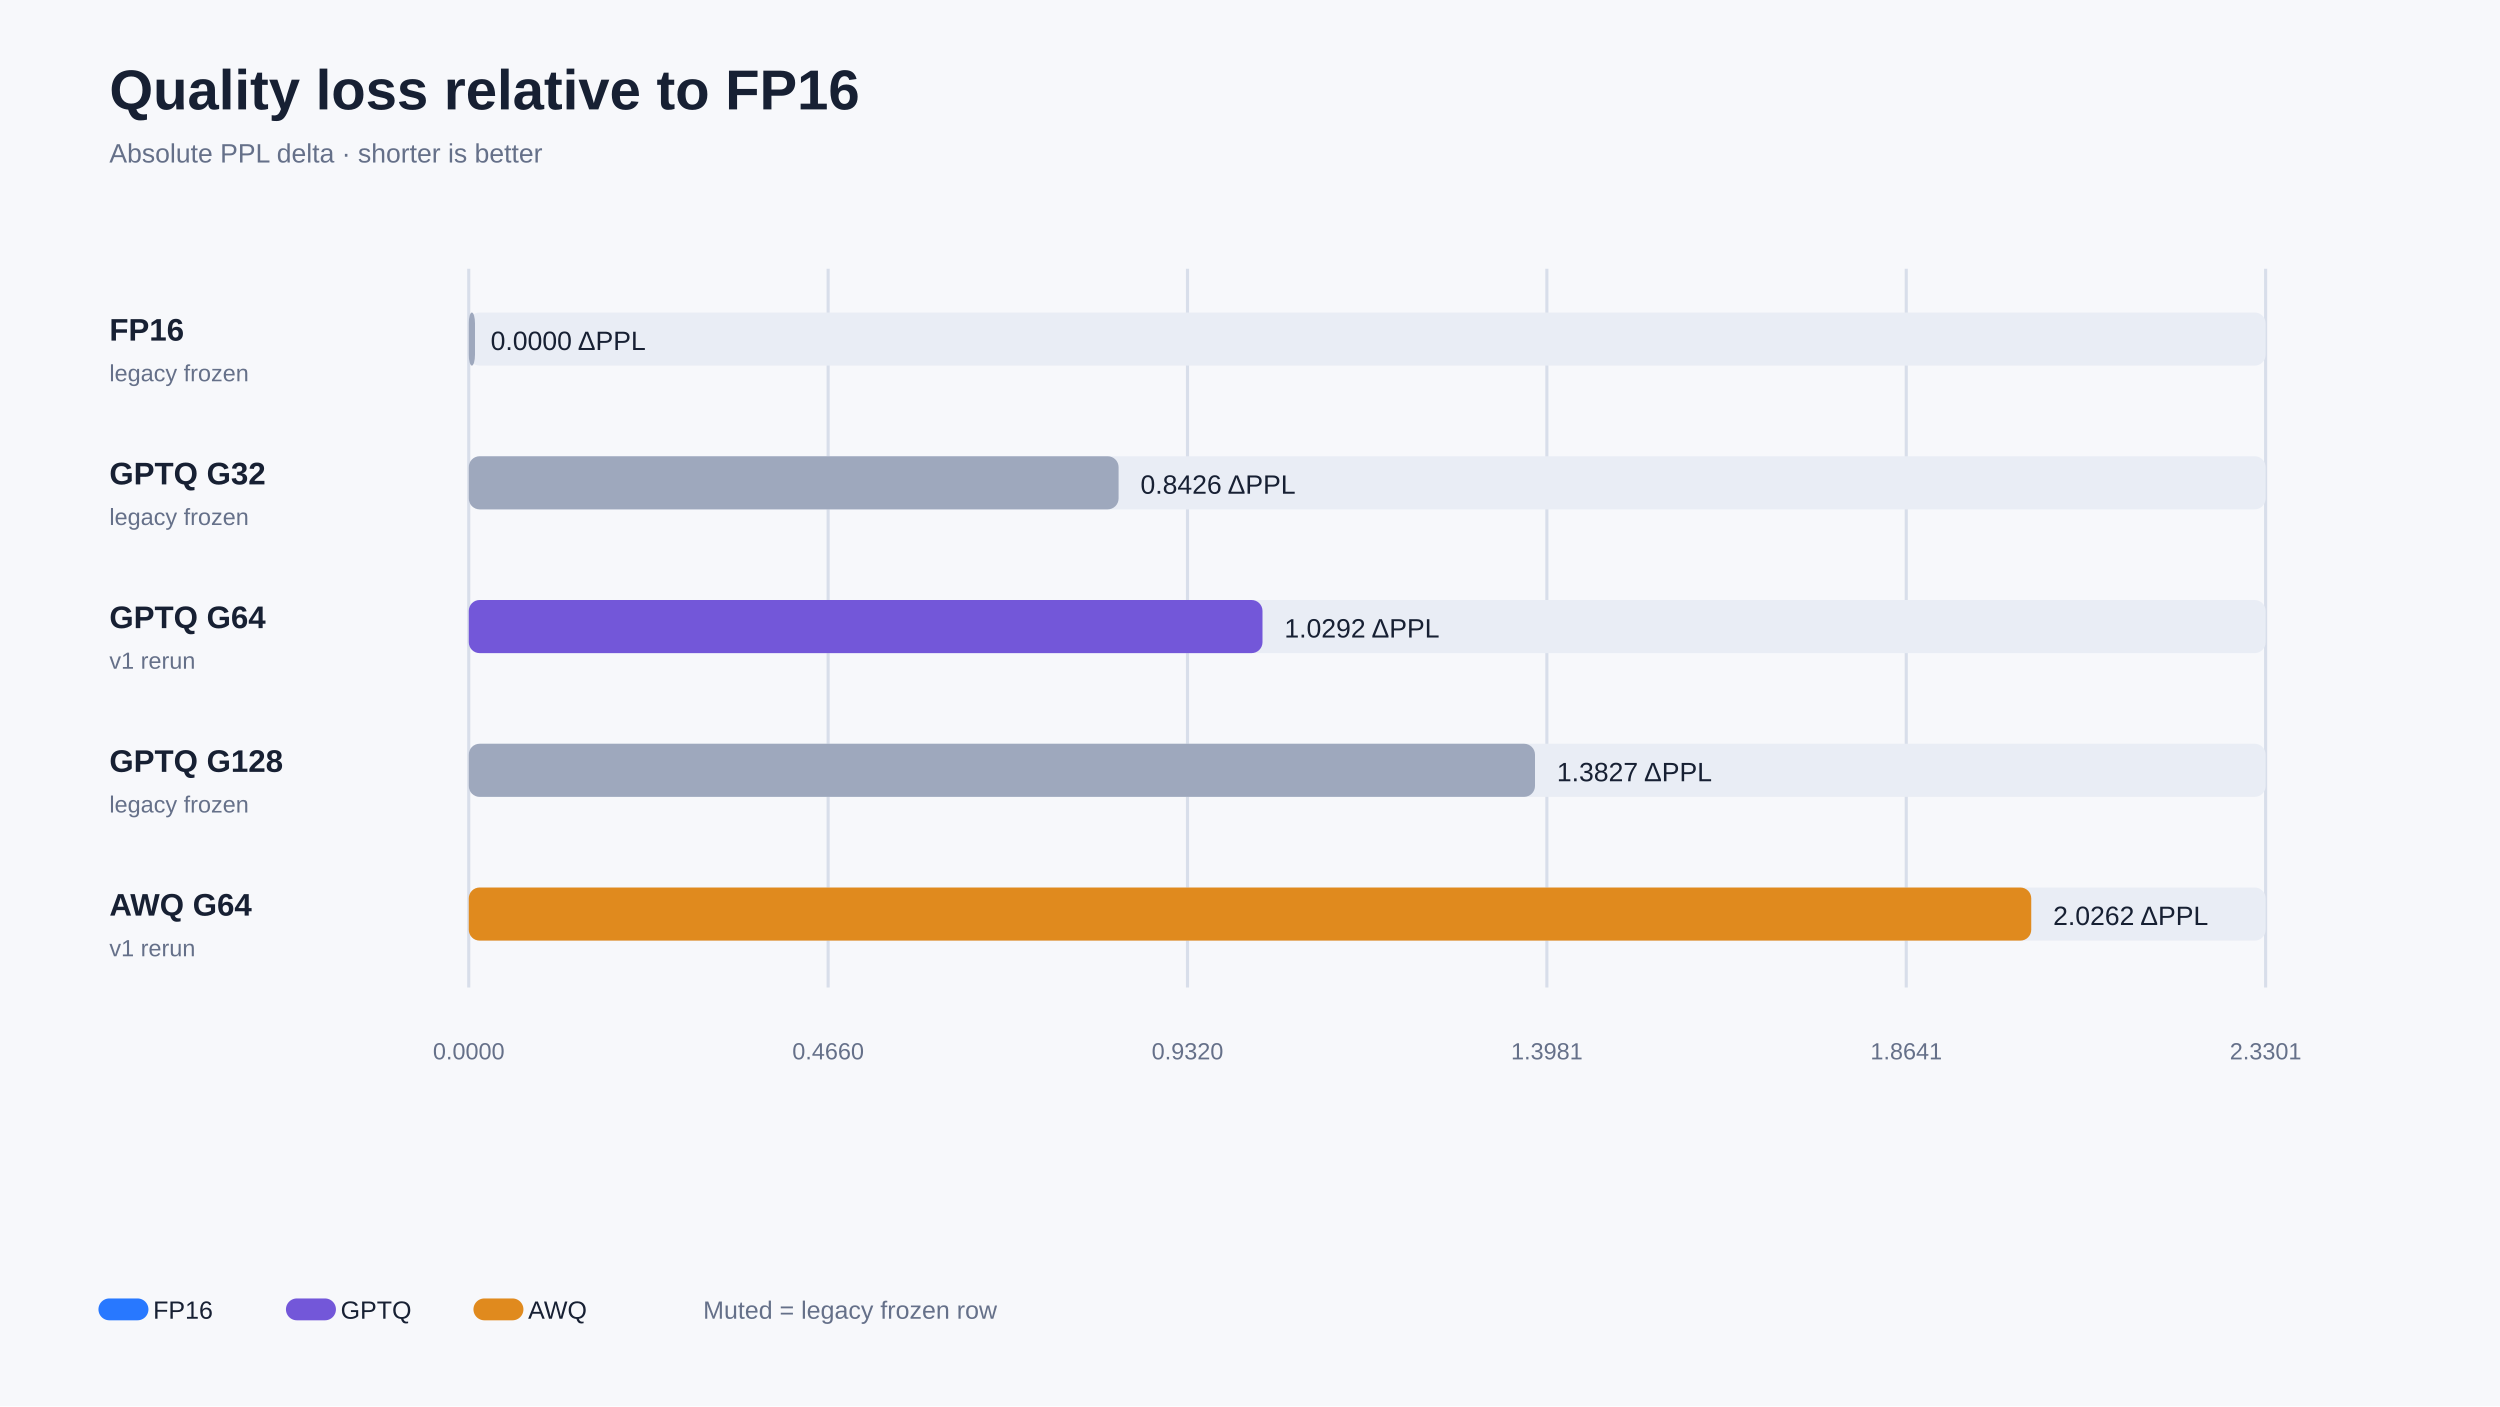
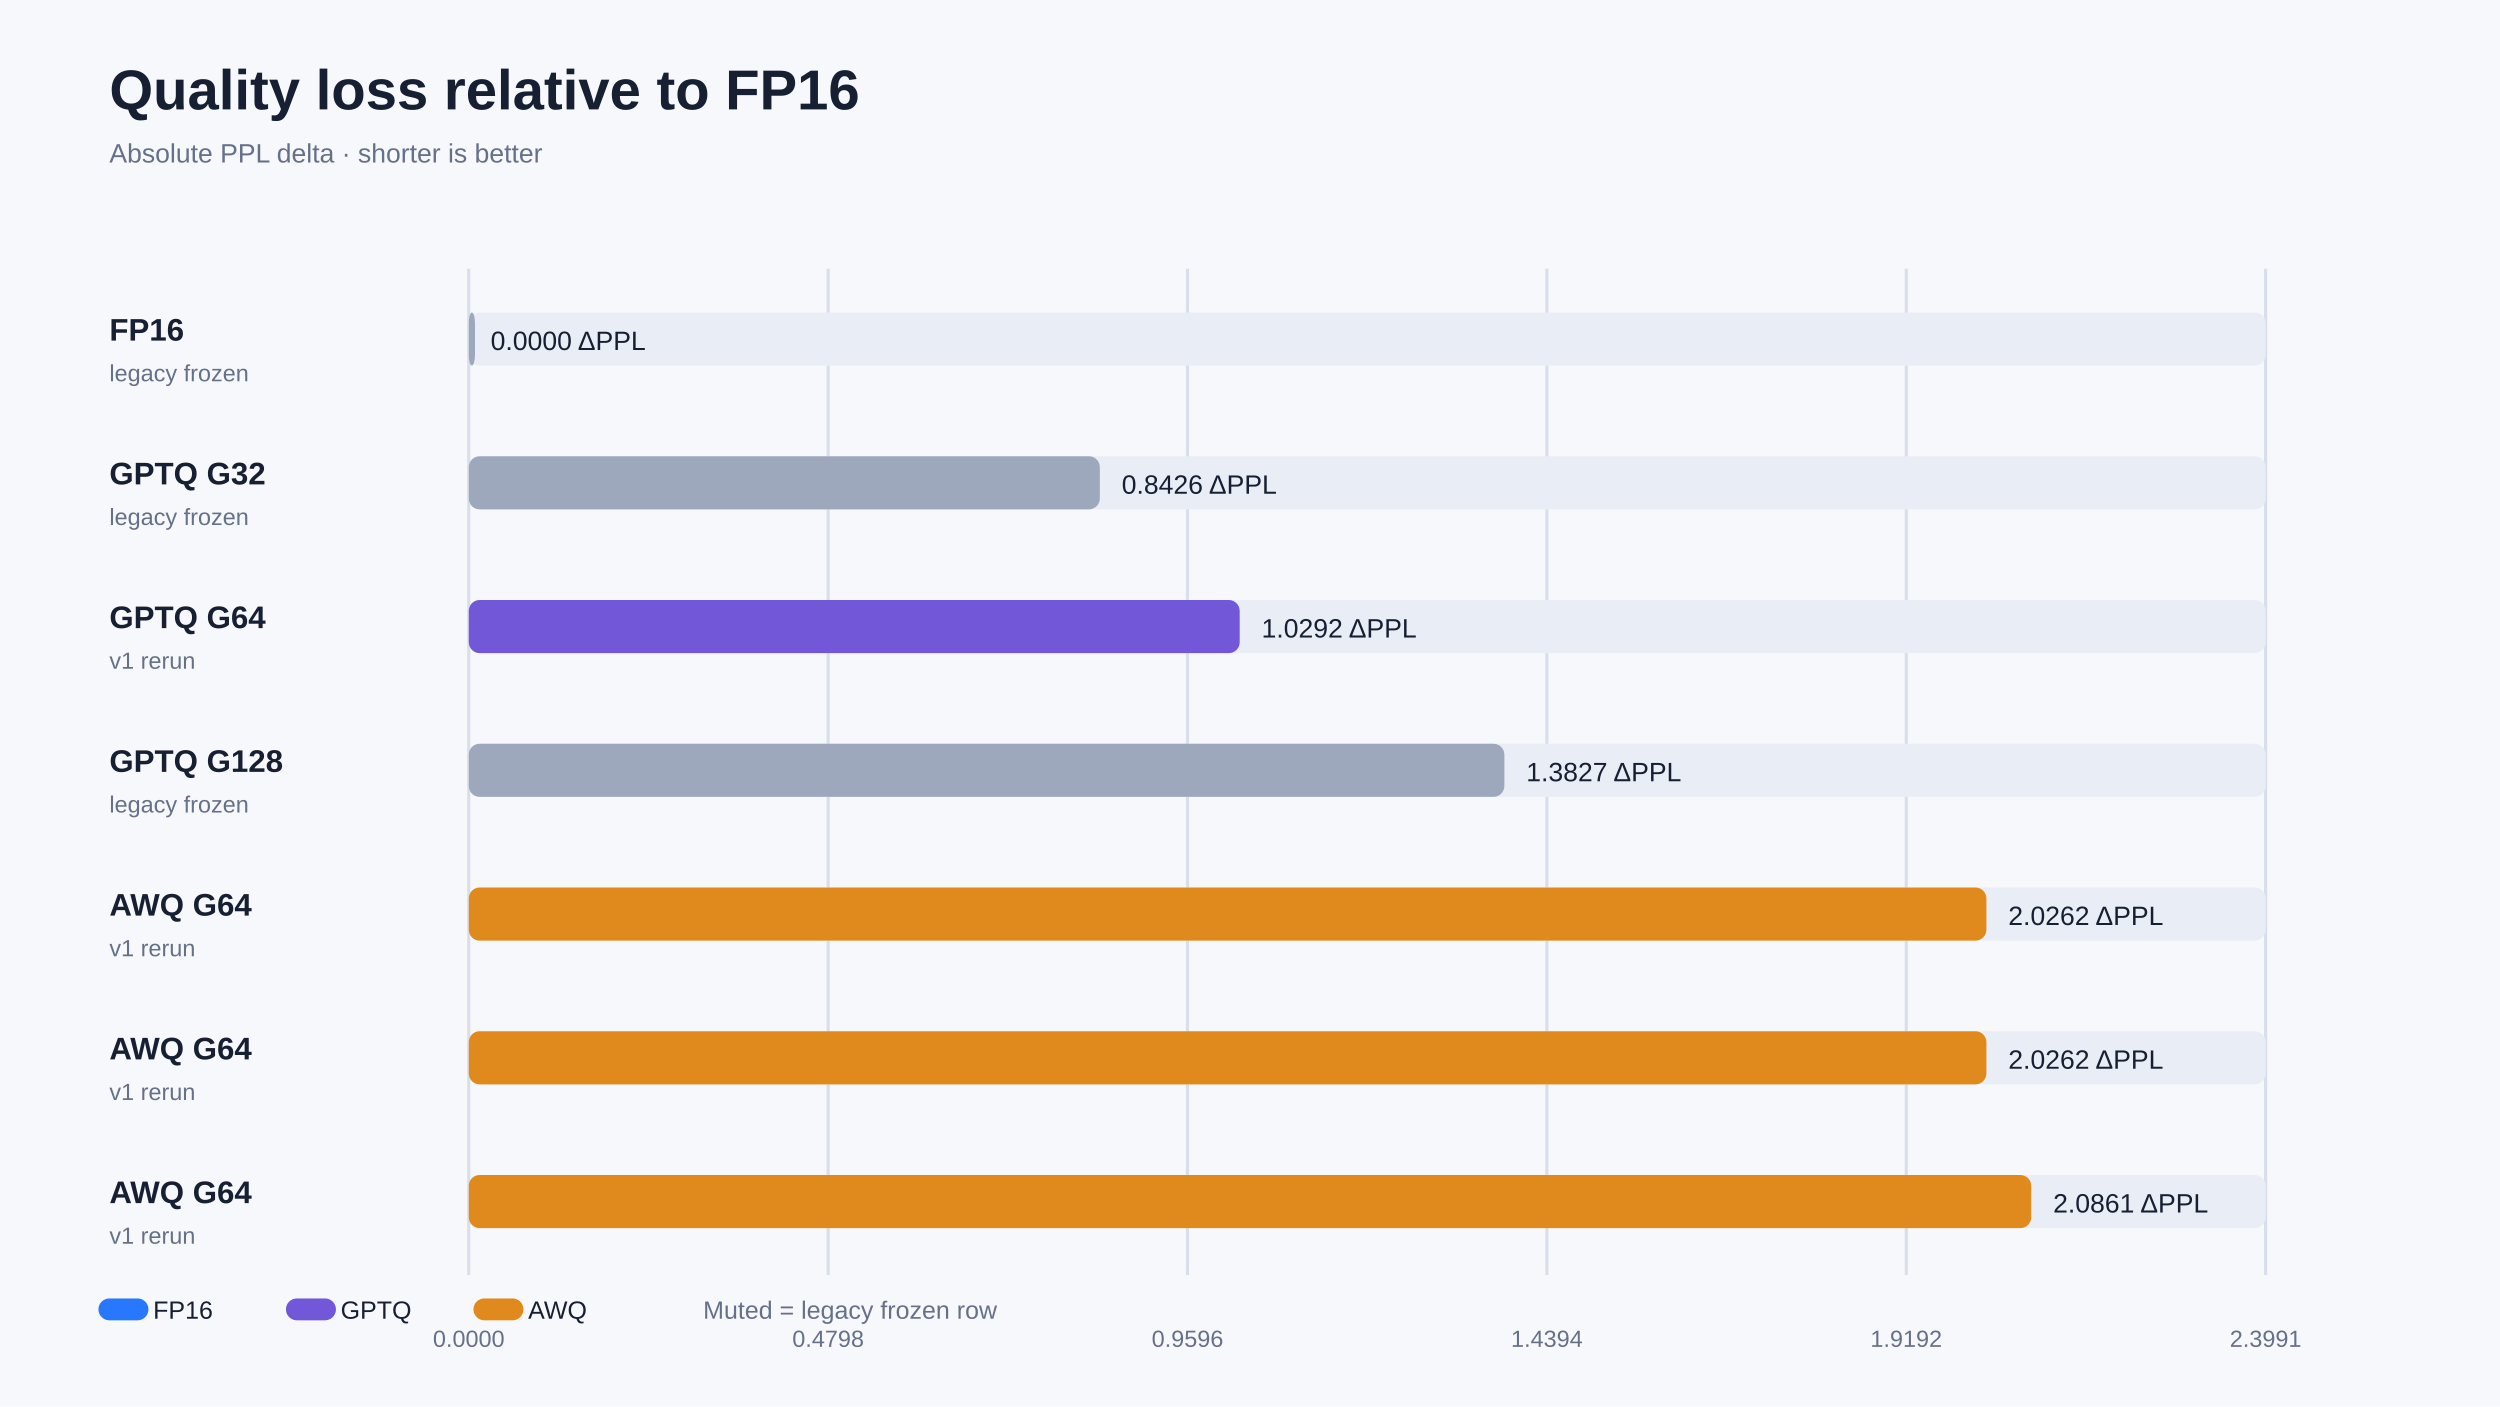
<svg xmlns="http://www.w3.org/2000/svg" width="1600" height="900" viewBox="0 0 1600 900">
  <rect width="100%" height="100%" fill="#f7f8fb" />
  <text x="70" y="70" font-family="Segoe UI, Arial, sans-serif" font-size="36" font-weight="700" fill="#172033">Quality loss relative to FP16</text>
  <text x="70" y="104" font-family="Segoe UI, Arial, sans-serif" font-size="17" fill="#657089">Absolute PPL delta · shorter is better</text>
-   <line x1="300.0" y1="172" x2="300.0" y2="632" stroke="#d8deea" stroke-width="2" />
-   <text x="300.0" y="678" text-anchor="middle" font-family="Segoe UI, Arial, sans-serif" font-size="15" fill="#657089">0.0000</text>
-   <line x1="530.0" y1="172" x2="530.0" y2="632" stroke="#d8deea" stroke-width="2" />
-   <text x="530.0" y="678" text-anchor="middle" font-family="Segoe UI, Arial, sans-serif" font-size="15" fill="#657089">0.4660</text>
-   <line x1="760.0" y1="172" x2="760.0" y2="632" stroke="#d8deea" stroke-width="2" />
-   <text x="760.0" y="678" text-anchor="middle" font-family="Segoe UI, Arial, sans-serif" font-size="15" fill="#657089">0.9320</text>
-   <line x1="990.0" y1="172" x2="990.0" y2="632" stroke="#d8deea" stroke-width="2" />
-   <text x="990.0" y="678" text-anchor="middle" font-family="Segoe UI, Arial, sans-serif" font-size="15" fill="#657089">1.3981</text>
-   <line x1="1220.0" y1="172" x2="1220.0" y2="632" stroke="#d8deea" stroke-width="2" />
-   <text x="1220.0" y="678" text-anchor="middle" font-family="Segoe UI, Arial, sans-serif" font-size="15" fill="#657089">1.8641</text>
-   <line x1="1450.0" y1="172" x2="1450.0" y2="632" stroke="#d8deea" stroke-width="2" />
-   <text x="1450.0" y="678" text-anchor="middle" font-family="Segoe UI, Arial, sans-serif" font-size="15" fill="#657089">2.3301</text>
+   <line x1="300.0" y1="172" x2="300.0" y2="816" stroke="#d8deea" stroke-width="2" />
+   <text x="300.0" y="862" text-anchor="middle" font-family="Segoe UI, Arial, sans-serif" font-size="15" fill="#657089">0.0000</text>
+   <line x1="530.0" y1="172" x2="530.0" y2="816" stroke="#d8deea" stroke-width="2" />
+   <text x="530.0" y="862" text-anchor="middle" font-family="Segoe UI, Arial, sans-serif" font-size="15" fill="#657089">0.4798</text>
+   <line x1="760.0" y1="172" x2="760.0" y2="816" stroke="#d8deea" stroke-width="2" />
+   <text x="760.0" y="862" text-anchor="middle" font-family="Segoe UI, Arial, sans-serif" font-size="15" fill="#657089">0.9596</text>
+   <line x1="990.0" y1="172" x2="990.0" y2="816" stroke="#d8deea" stroke-width="2" />
+   <text x="990.0" y="862" text-anchor="middle" font-family="Segoe UI, Arial, sans-serif" font-size="15" fill="#657089">1.4394</text>
+   <line x1="1220.0" y1="172" x2="1220.0" y2="816" stroke="#d8deea" stroke-width="2" />
+   <text x="1220.0" y="862" text-anchor="middle" font-family="Segoe UI, Arial, sans-serif" font-size="15" fill="#657089">1.9192</text>
+   <line x1="1450.0" y1="172" x2="1450.0" y2="816" stroke="#d8deea" stroke-width="2" />
+   <text x="1450.0" y="862" text-anchor="middle" font-family="Segoe UI, Arial, sans-serif" font-size="15" fill="#657089">2.3991</text>
  <text x="70" y="218" font-family="Segoe UI, Arial, sans-serif" font-size="20" font-weight="700" fill="#172033">FP16</text>
  <text x="70" y="244" font-family="Segoe UI, Arial, sans-serif" font-size="15" fill="#657089">legacy frozen</text>
  <rect x="300" y="200" width="1150" height="34" rx="7" fill="#e9edf5" />
  <rect x="300" y="200" width="4.0" height="34" rx="7" fill="#9ea8bd" />
  <text x="314.0" y="224" font-family="Segoe UI, Arial, sans-serif" font-size="17" fill="#172033">0.0000 ΔPPL</text>
  <text x="70" y="310" font-family="Segoe UI, Arial, sans-serif" font-size="20" font-weight="700" fill="#172033">GPTQ G32</text>
  <text x="70" y="336" font-family="Segoe UI, Arial, sans-serif" font-size="15" fill="#657089">legacy frozen</text>
  <rect x="300" y="292" width="1150" height="34" rx="7" fill="#e9edf5" />
-   <rect x="300" y="292" width="415.9" height="34" rx="7" fill="#9ea8bd" />
-   <text x="729.9" y="316" font-family="Segoe UI, Arial, sans-serif" font-size="17" fill="#172033">0.8426 ΔPPL</text>
+   <rect x="300" y="292" width="403.9" height="34" rx="7" fill="#9ea8bd" />
+   <text x="717.9" y="316" font-family="Segoe UI, Arial, sans-serif" font-size="17" fill="#172033">0.8426 ΔPPL</text>
  <text x="70" y="402" font-family="Segoe UI, Arial, sans-serif" font-size="20" font-weight="700" fill="#172033">GPTQ G64</text>
  <text x="70" y="428" font-family="Segoe UI, Arial, sans-serif" font-size="15" fill="#657089">v1 rerun</text>
  <rect x="300" y="384" width="1150" height="34" rx="7" fill="#e9edf5" />
-   <rect x="300" y="384" width="508.0" height="34" rx="7" fill="#7357d9" />
-   <text x="822.0" y="408" font-family="Segoe UI, Arial, sans-serif" font-size="17" fill="#172033">1.0292 ΔPPL</text>
+   <rect x="300" y="384" width="493.4" height="34" rx="7" fill="#7357d9" />
+   <text x="807.4" y="408" font-family="Segoe UI, Arial, sans-serif" font-size="17" fill="#172033">1.0292 ΔPPL</text>
  <text x="70" y="494" font-family="Segoe UI, Arial, sans-serif" font-size="20" font-weight="700" fill="#172033">GPTQ G128</text>
  <text x="70" y="520" font-family="Segoe UI, Arial, sans-serif" font-size="15" fill="#657089">legacy frozen</text>
  <rect x="300" y="476" width="1150" height="34" rx="7" fill="#e9edf5" />
-   <rect x="300" y="476" width="682.4" height="34" rx="7" fill="#9ea8bd" />
-   <text x="996.4" y="500" font-family="Segoe UI, Arial, sans-serif" font-size="17" fill="#172033">1.3827 ΔPPL</text>
+   <rect x="300" y="476" width="662.8" height="34" rx="7" fill="#9ea8bd" />
+   <text x="976.8" y="500" font-family="Segoe UI, Arial, sans-serif" font-size="17" fill="#172033">1.3827 ΔPPL</text>
  <text x="70" y="586" font-family="Segoe UI, Arial, sans-serif" font-size="20" font-weight="700" fill="#172033">AWQ G64</text>
  <text x="70" y="612" font-family="Segoe UI, Arial, sans-serif" font-size="15" fill="#657089">v1 rerun</text>
  <rect x="300" y="568" width="1150" height="34" rx="7" fill="#e9edf5" />
-   <rect x="300" y="568" width="1000.0" height="34" rx="7" fill="#e08a1e" />
-   <text x="1314.0" y="592" font-family="Segoe UI, Arial, sans-serif" font-size="17" fill="#172033">2.0262 ΔPPL</text>
+   <rect x="300" y="568" width="971.3" height="34" rx="7" fill="#e08a1e" />
+   <text x="1285.3" y="592" font-family="Segoe UI, Arial, sans-serif" font-size="17" fill="#172033">2.0262 ΔPPL</text>
+   <text x="70" y="678" font-family="Segoe UI, Arial, sans-serif" font-size="20" font-weight="700" fill="#172033">AWQ G64</text>
+   <text x="70" y="704" font-family="Segoe UI, Arial, sans-serif" font-size="15" fill="#657089">v1 rerun</text>
+   <rect x="300" y="660" width="1150" height="34" rx="7" fill="#e9edf5" />
+   <rect x="300" y="660" width="971.3" height="34" rx="7" fill="#e08a1e" />
+   <text x="1285.3" y="684" font-family="Segoe UI, Arial, sans-serif" font-size="17" fill="#172033">2.0262 ΔPPL</text>
+   <text x="70" y="770" font-family="Segoe UI, Arial, sans-serif" font-size="20" font-weight="700" fill="#172033">AWQ G64</text>
+   <text x="70" y="796" font-family="Segoe UI, Arial, sans-serif" font-size="15" fill="#657089">v1 rerun</text>
+   <rect x="300" y="752" width="1150" height="34" rx="7" fill="#e9edf5" />
+   <rect x="300" y="752" width="1000.0" height="34" rx="7" fill="#e08a1e" />
+   <text x="1314.0" y="776" font-family="Segoe UI, Arial, sans-serif" font-size="17" fill="#172033">2.0861 ΔPPL</text>
  <line x1="70" y1="838" x2="88" y2="838" stroke="#2878ff" stroke-width="14" stroke-linecap="round" />
  <text x="98" y="844" font-family="Segoe UI, Arial, sans-serif" font-size="16" fill="#172033">FP16</text>
  <line x1="190" y1="838" x2="208" y2="838" stroke="#7357d9" stroke-width="14" stroke-linecap="round" />
  <text x="218" y="844" font-family="Segoe UI, Arial, sans-serif" font-size="16" fill="#172033">GPTQ</text>
  <line x1="310" y1="838" x2="328" y2="838" stroke="#e08a1e" stroke-width="14" stroke-linecap="round" />
  <text x="338" y="844" font-family="Segoe UI, Arial, sans-serif" font-size="16" fill="#172033">AWQ</text>
  <text x="450" y="844" font-family="Segoe UI, Arial, sans-serif" font-size="16" fill="#657089">Muted = legacy frozen row</text>
</svg>
